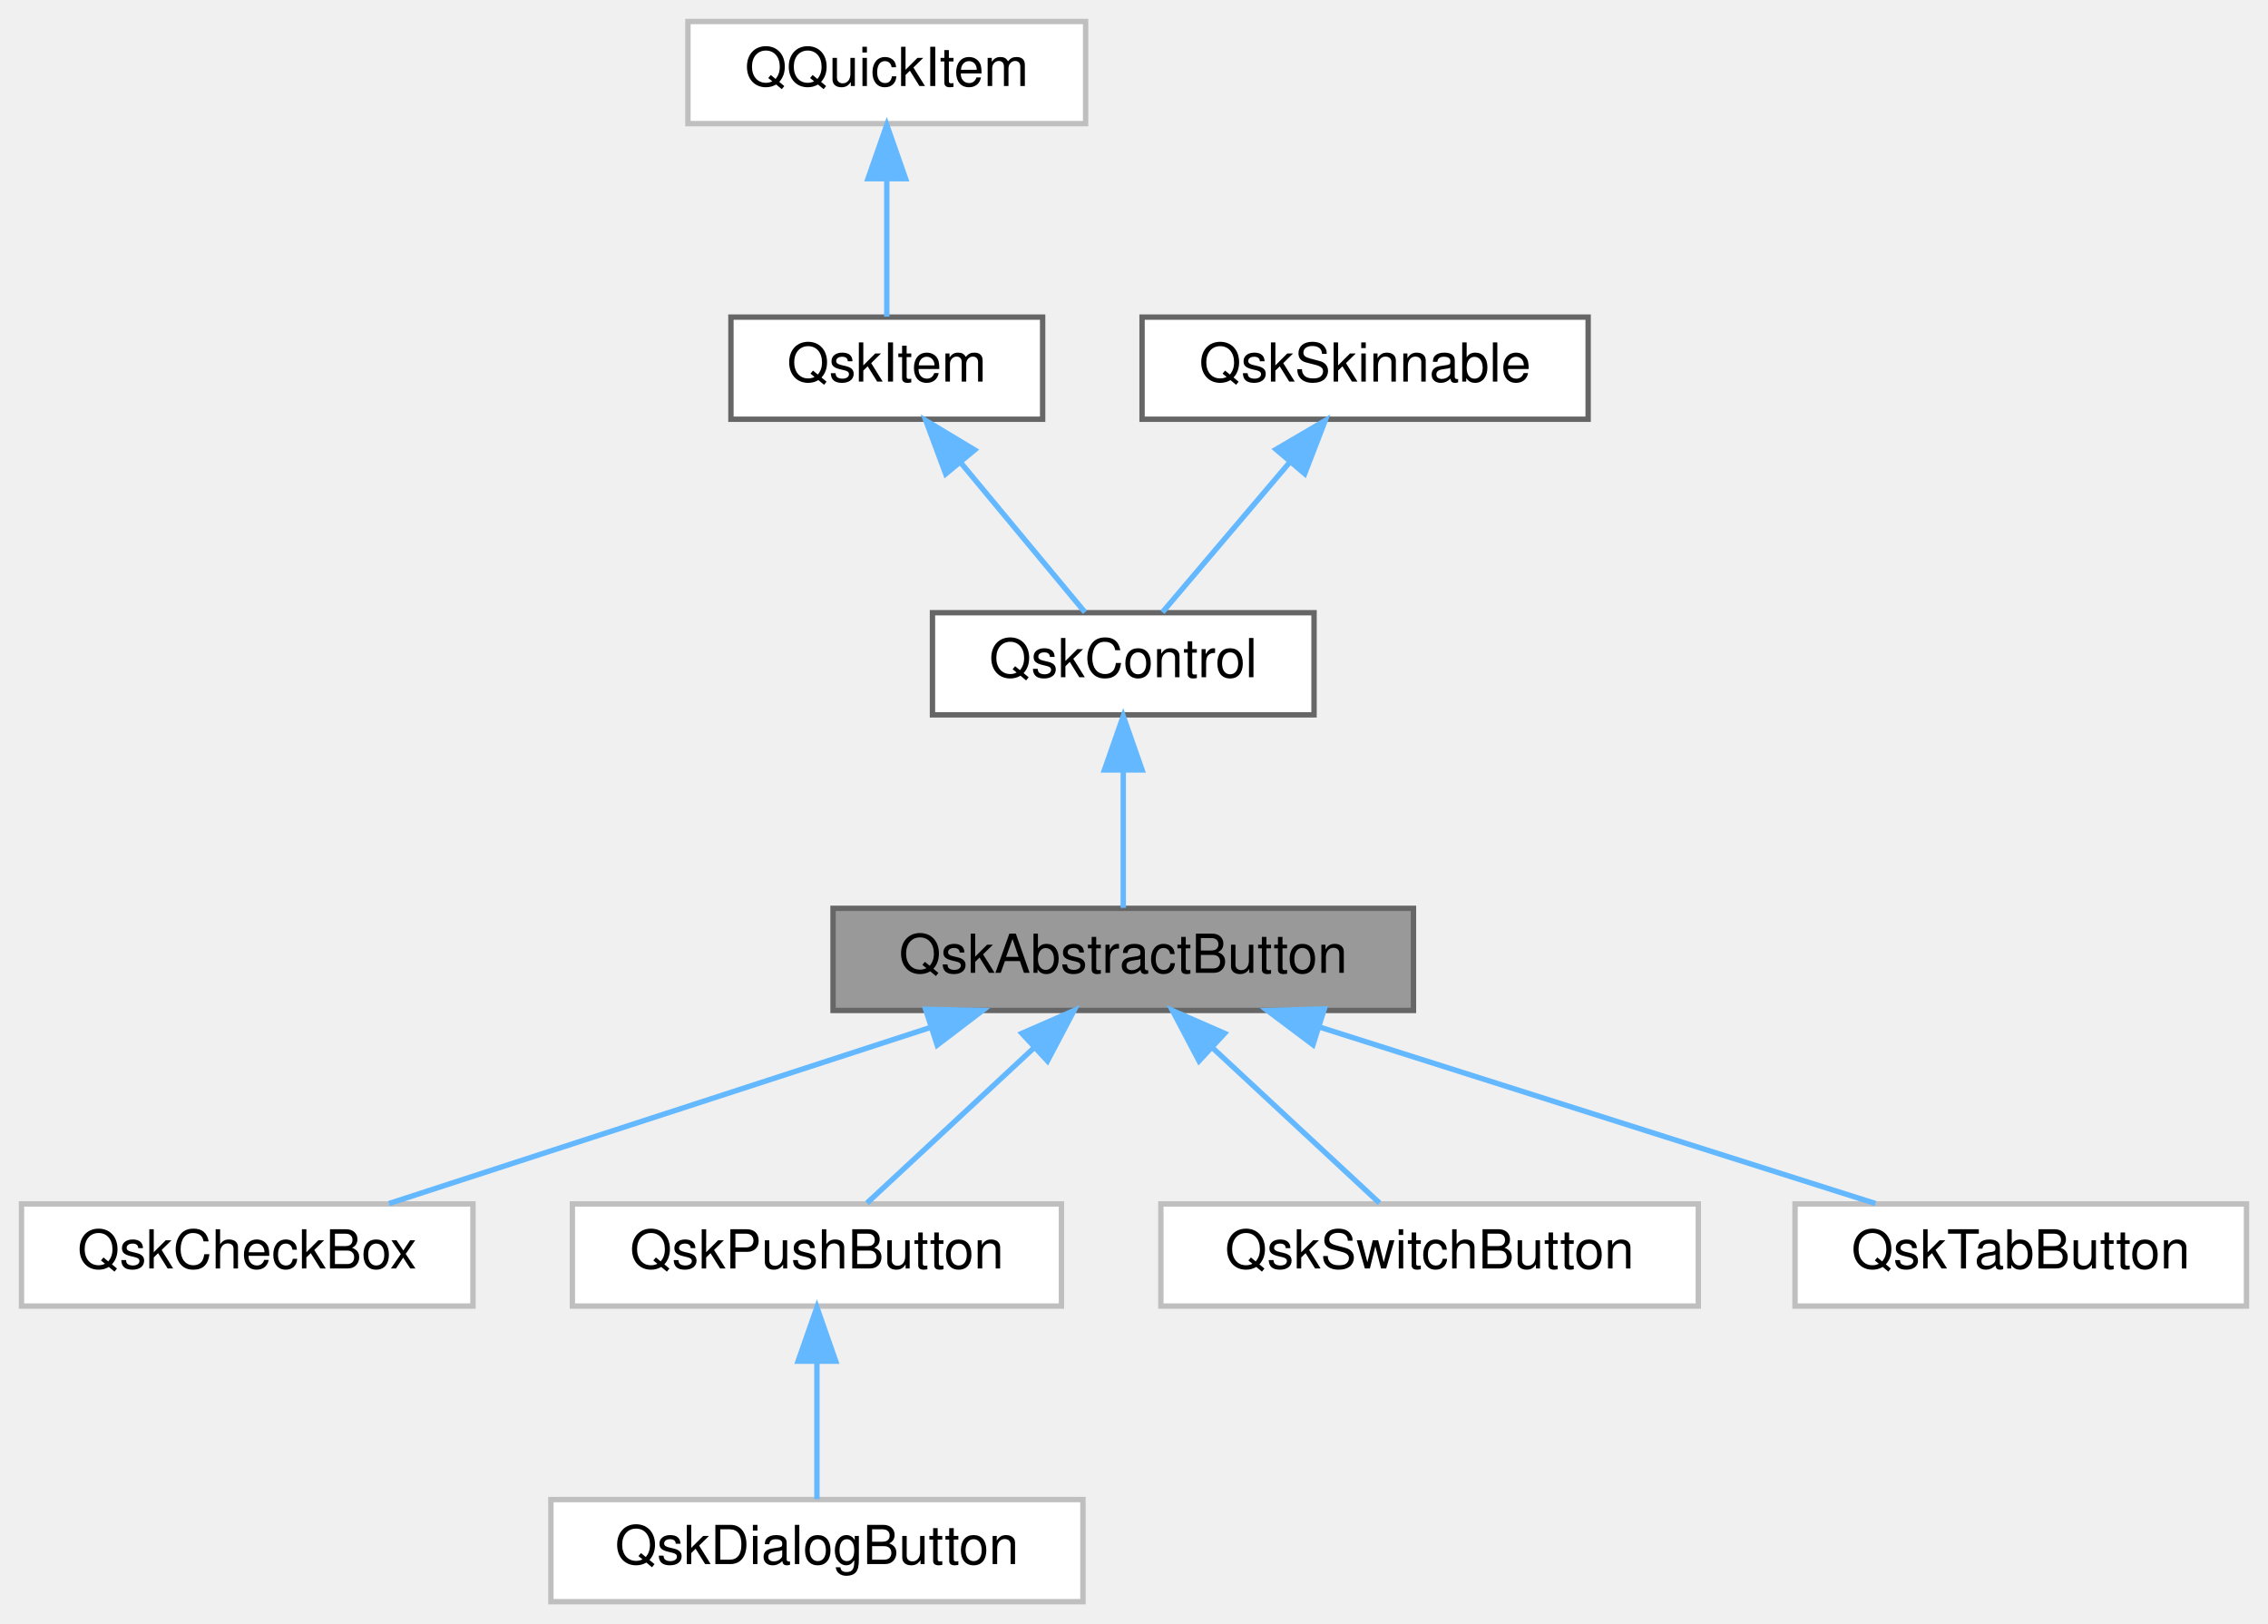
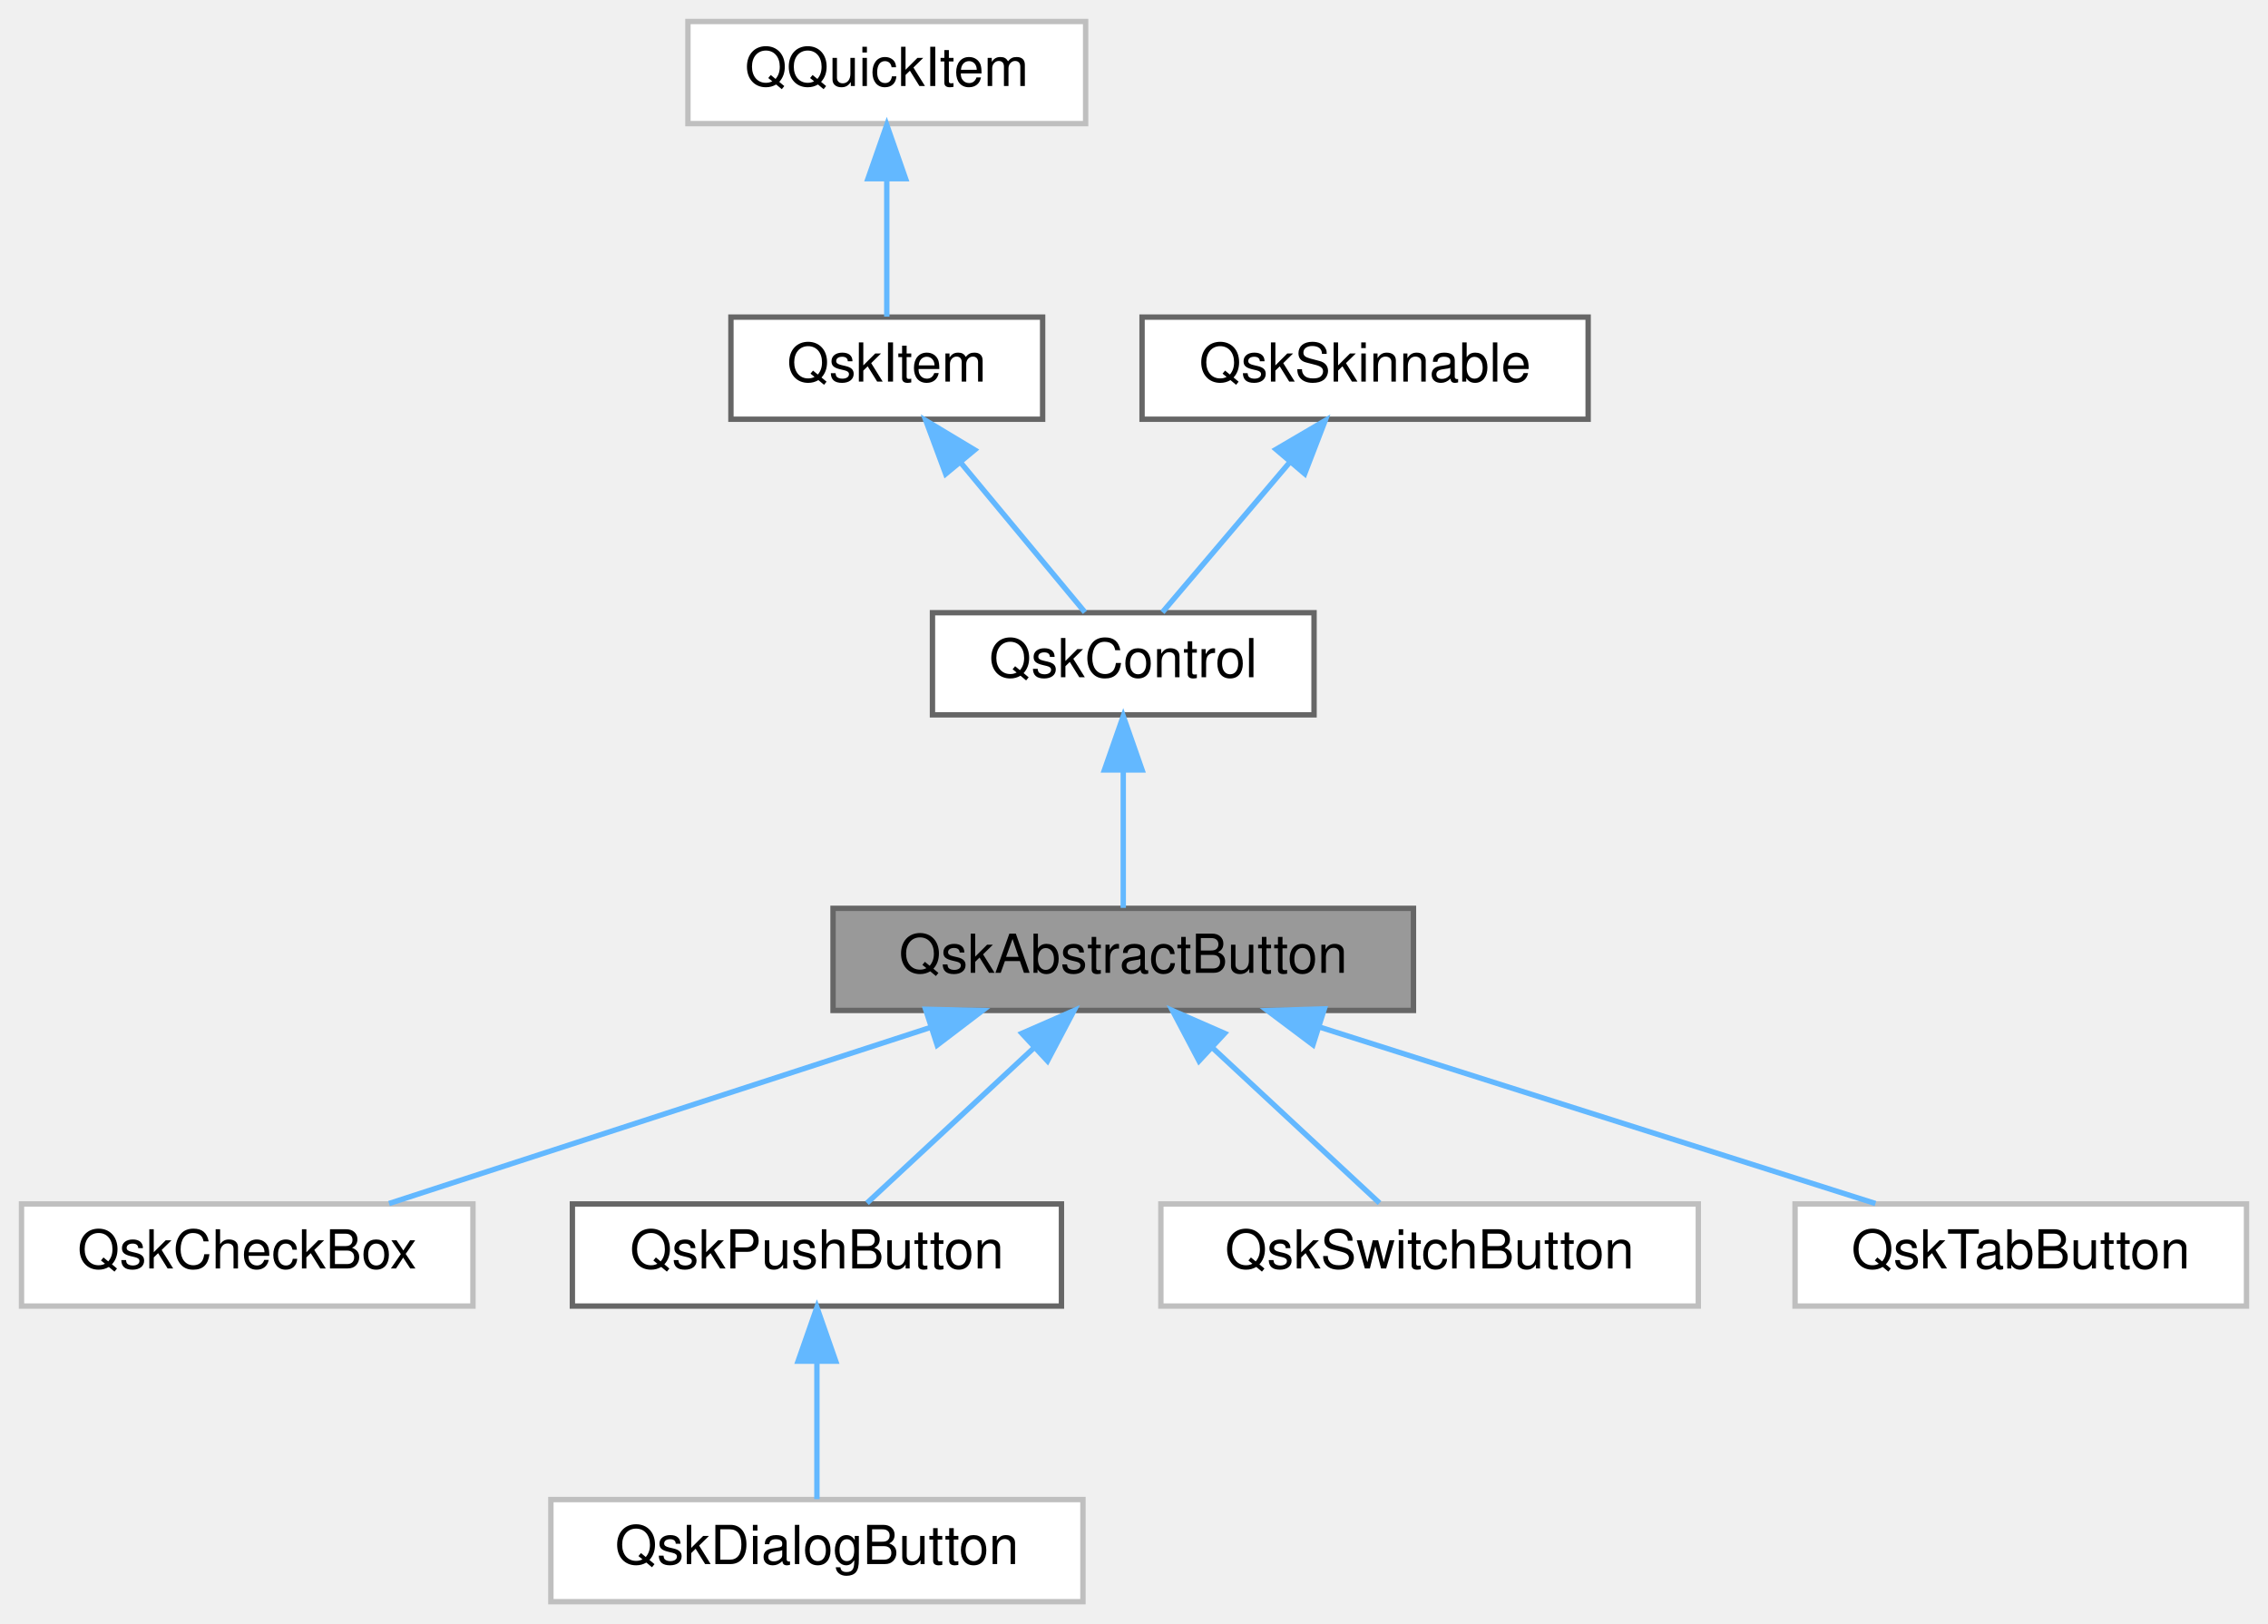
<svg xmlns="http://www.w3.org/2000/svg" xmlns:xlink="http://www.w3.org/1999/xlink" width="422pt" height="302pt" viewBox="0.00 0.00 422.00 302.00">
  <g id="graph0" class="graph" transform="scale(1 1) rotate(0) translate(4 298)">
    <g id="Node000001" class="node">
      <g id="a_Node000001">
        <a xlink:title=" ">
          <polygon fill="#999999" stroke="#666666" points="259,-129 151,-129 151,-110 259,-110 259,-129" />
          <text text-anchor="middle" x="205" y="-117" font-family="Helvetica,sans-Serif" font-size="10.00">QskAbstractButton</text>
        </a>
      </g>
    </g>
    <g id="Node000006" class="node">
      <g id="a_Node000006">
        <a xlink:href="classQskCheckBox.html" target="_top" xlink:title=" ">
          <polygon fill="white" stroke="#bfbfbf" points="84,-74 0,-74 0,-55 84,-55 84,-74" />
          <text text-anchor="middle" x="42" y="-62" font-family="Helvetica,sans-Serif" font-size="10.00">QskCheckBox</text>
        </a>
      </g>
    </g>
    <g id="edge5_Node000001_Node000006" class="edge">
      <g id="a_edge5_Node000001_Node000006">
        <a xlink:title=" ">
          <path fill="none" stroke="#63b8ff" d="M169.01,-106.8C138.59,-96.91 95.72,-82.97 68.39,-74.08" />
          <polygon fill="#63b8ff" stroke="#63b8ff" points="168.22,-110.22 178.81,-109.98 170.38,-103.56 168.22,-110.22" />
        </a>
      </g>
    </g>
    <g id="Node000007" class="node">
      <g id="a_Node000007">
        <a xlink:href="classQskPushButton.html" target="_top" xlink:title=" ">
-           <polygon fill="white" stroke="#bfbfbf" points="193.5,-74 102.5,-74 102.5,-55 193.5,-55 193.5,-74" />
+           <polygon fill="white" stroke="#666666" points="193.5,-74 102.5,-74 102.5,-55 193.5,-55 193.5,-74" />
          <text text-anchor="middle" x="148" y="-62" font-family="Helvetica,sans-Serif" font-size="10.00">QskPushButton</text>
        </a>
      </g>
    </g>
    <g id="edge6_Node000001_Node000007" class="edge">
      <g id="a_edge6_Node000001_Node000007">
        <a xlink:title=" ">
          <path fill="none" stroke="#63b8ff" d="M188.38,-103.04C178.27,-93.64 165.72,-81.98 157.32,-74.17" />
          <polygon fill="#63b8ff" stroke="#63b8ff" points="186.14,-105.74 195.84,-109.98 190.9,-100.61 186.14,-105.74" />
        </a>
      </g>
    </g>
    <g id="Node000009" class="node">
      <g id="a_Node000009">
        <a xlink:href="classQskSwitchButton.html" target="_top" xlink:title=" ">
          <polygon fill="white" stroke="#bfbfbf" points="312,-74 212,-74 212,-55 312,-55 312,-74" />
          <text text-anchor="middle" x="262" y="-62" font-family="Helvetica,sans-Serif" font-size="10.00">QskSwitchButton</text>
        </a>
      </g>
    </g>
    <g id="edge8_Node000001_Node000009" class="edge">
      <g id="a_edge8_Node000001_Node000009">
        <a xlink:title=" ">
          <path fill="none" stroke="#63b8ff" d="M221.62,-103.04C231.73,-93.64 244.28,-81.98 252.68,-74.17" />
          <polygon fill="#63b8ff" stroke="#63b8ff" points="219.1,-100.61 214.16,-109.98 223.86,-105.74 219.1,-100.61" />
        </a>
      </g>
    </g>
    <g id="Node000010" class="node">
      <g id="a_Node000010">
        <a xlink:href="classQskTabButton.html" target="_top" xlink:title=" ">
          <polygon fill="white" stroke="#bfbfbf" points="414,-74 330,-74 330,-55 414,-55 414,-74" />
          <text text-anchor="middle" x="372" y="-62" font-family="Helvetica,sans-Serif" font-size="10.00">QskTabButton</text>
        </a>
      </g>
    </g>
    <g id="edge9_Node000001_Node000010" class="edge">
      <g id="a_edge9_Node000001_Node000010">
        <a xlink:title=" ">
          <path fill="none" stroke="#63b8ff" d="M241.46,-106.93C272.66,-97.03 316.84,-83.01 344.96,-74.08" />
          <polygon fill="#63b8ff" stroke="#63b8ff" points="240.3,-103.62 231.83,-109.98 242.42,-110.3 240.3,-103.62" />
        </a>
      </g>
    </g>
    <g id="Node000002" class="node">
      <g id="a_Node000002">
        <a xlink:href="classQskControl.html" target="_top" xlink:title="Base class of all controls.">
          <polygon fill="white" stroke="#666666" points="240.5,-184 169.5,-184 169.5,-165 240.5,-165 240.5,-184" />
          <text text-anchor="middle" x="205" y="-172" font-family="Helvetica,sans-Serif" font-size="10.00">QskControl</text>
        </a>
      </g>
    </g>
    <g id="edge1_Node000001_Node000002" class="edge">
      <g id="a_edge1_Node000001_Node000002">
        <a xlink:title=" ">
          <path fill="none" stroke="#63b8ff" d="M205,-154.66C205,-145.93 205,-135.99 205,-129.09" />
          <polygon fill="#63b8ff" stroke="#63b8ff" points="201.5,-154.75 205,-164.75 208.5,-154.75 201.5,-154.75" />
        </a>
      </g>
    </g>
    <g id="Node000003" class="node">
      <g id="a_Node000003">
        <a xlink:href="classQskItem.html" target="_top" xlink:title=" ">
          <polygon fill="white" stroke="#666666" points="190,-239 132,-239 132,-220 190,-220 190,-239" />
          <text text-anchor="middle" x="161" y="-227" font-family="Helvetica,sans-Serif" font-size="10.00">QskItem</text>
        </a>
      </g>
    </g>
    <g id="edge2_Node000002_Node000003" class="edge">
      <g id="a_edge2_Node000002_Node000003">
        <a xlink:title=" ">
          <path fill="none" stroke="#63b8ff" d="M174.73,-211.96C182.4,-202.72 191.63,-191.6 197.87,-184.09" />
          <polygon fill="#63b8ff" stroke="#63b8ff" points="171.96,-209.82 168.27,-219.75 177.35,-214.29 171.96,-209.82" />
        </a>
      </g>
    </g>
    <g id="Node000004" class="node">
      <g id="a_Node000004">
        <a xlink:title=" ">
          <polygon fill="white" stroke="#bfbfbf" points="198,-294 124,-294 124,-275 198,-275 198,-294" />
          <text text-anchor="middle" x="161" y="-282" font-family="Helvetica,sans-Serif" font-size="10.00">QQuickItem</text>
        </a>
      </g>
    </g>
    <g id="edge3_Node000003_Node000004" class="edge">
      <g id="a_edge3_Node000003_Node000004">
        <a xlink:title=" ">
          <path fill="none" stroke="#63b8ff" d="M161,-264.66C161,-255.93 161,-245.99 161,-239.09" />
          <polygon fill="#63b8ff" stroke="#63b8ff" points="157.5,-264.75 161,-274.75 164.5,-264.75 157.5,-264.75" />
        </a>
      </g>
    </g>
    <g id="Node000005" class="node">
      <g id="a_Node000005">
        <a xlink:href="classQskSkinnable.html" target="_top" xlink:title=" ">
          <polygon fill="white" stroke="#666666" points="291.5,-239 208.5,-239 208.5,-220 291.5,-220 291.5,-239" />
          <text text-anchor="middle" x="250" y="-227" font-family="Helvetica,sans-Serif" font-size="10.00">QskSkinnable</text>
        </a>
      </g>
    </g>
    <g id="edge4_Node000002_Node000005" class="edge">
      <g id="a_edge4_Node000002_Node000005">
        <a xlink:title=" ">
          <path fill="none" stroke="#63b8ff" d="M235.95,-211.96C228.11,-202.72 218.67,-191.6 212.29,-184.09" />
          <polygon fill="#63b8ff" stroke="#63b8ff" points="233.43,-214.39 242.57,-219.75 238.76,-209.86 233.43,-214.39" />
        </a>
      </g>
    </g>
    <g id="Node000008" class="node">
      <g id="a_Node000008">
        <a xlink:href="classQskDialogButton.html" target="_top" xlink:title=" ">
          <polygon fill="white" stroke="#bfbfbf" points="197.5,-19 98.5,-19 98.5,0 197.5,0 197.5,-19" />
          <text text-anchor="middle" x="148" y="-7" font-family="Helvetica,sans-Serif" font-size="10.00">QskDialogButton</text>
        </a>
      </g>
    </g>
    <g id="edge7_Node000007_Node000008" class="edge">
      <g id="a_edge7_Node000007_Node000008">
        <a xlink:title=" ">
          <path fill="none" stroke="#63b8ff" d="M148,-44.66C148,-35.93 148,-25.99 148,-19.09" />
          <polygon fill="#63b8ff" stroke="#63b8ff" points="144.5,-44.75 148,-54.75 151.5,-44.75 144.5,-44.75" />
        </a>
      </g>
    </g>
  </g>
</svg>
